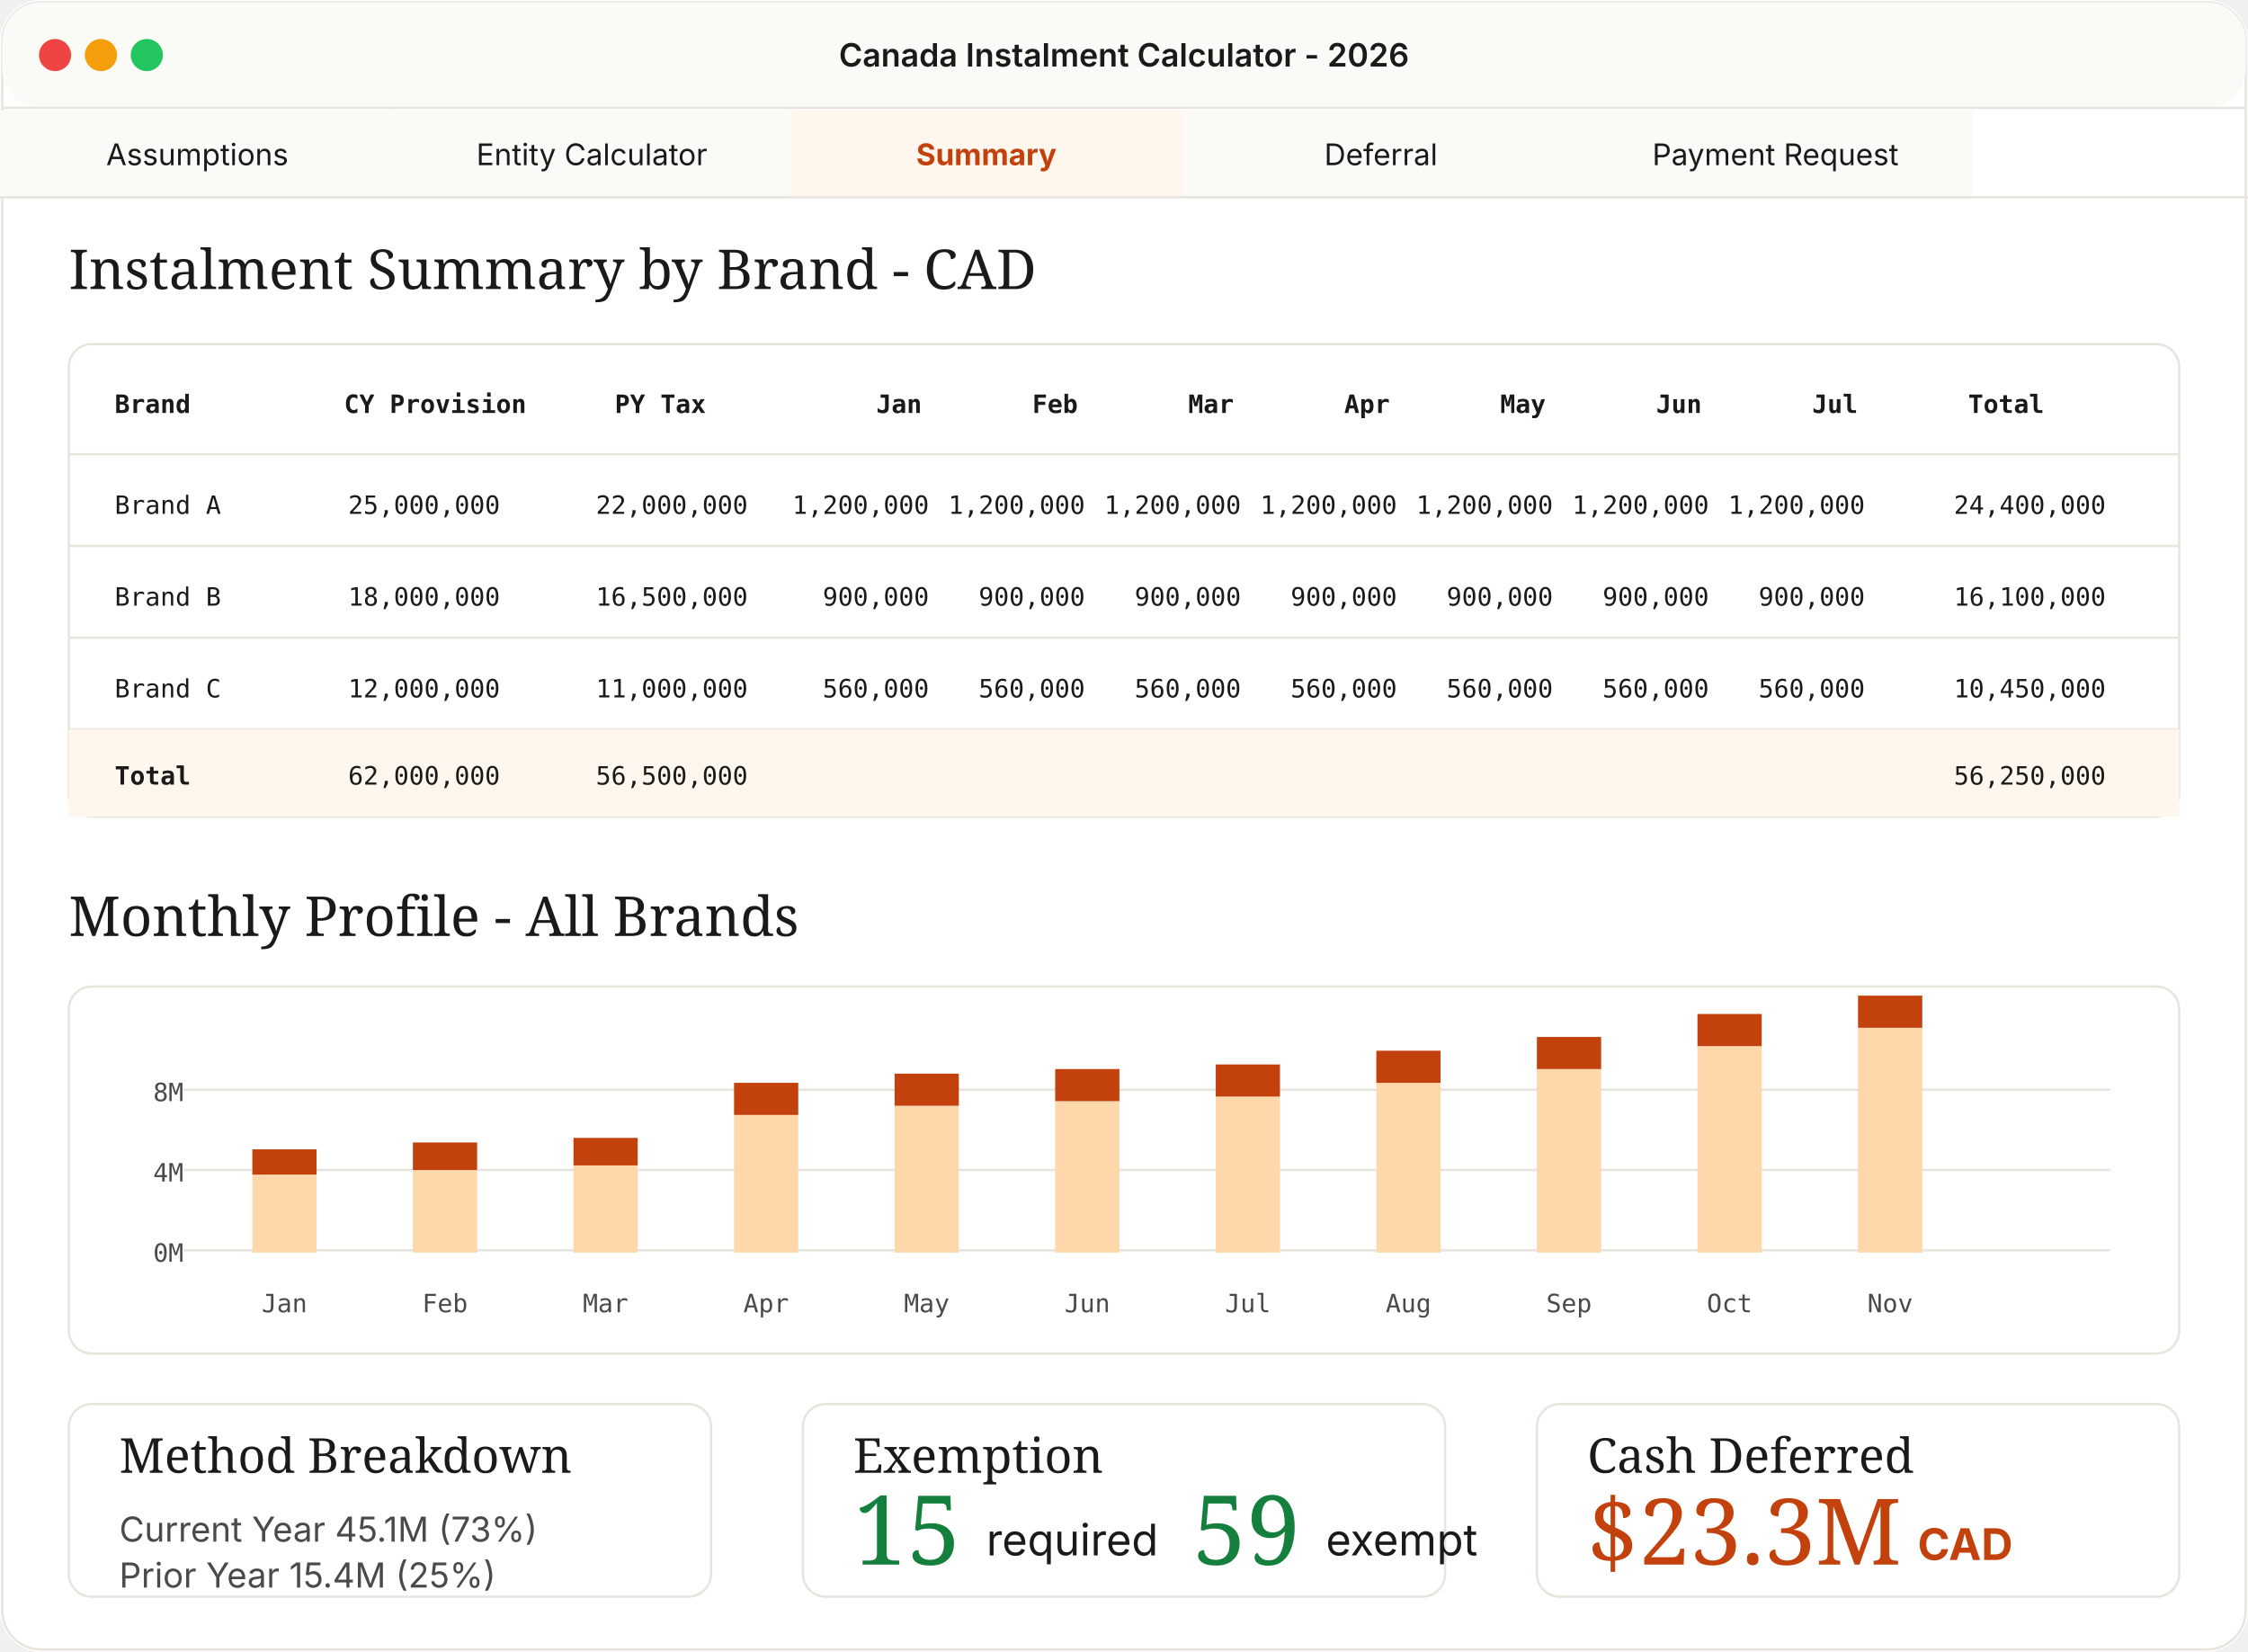
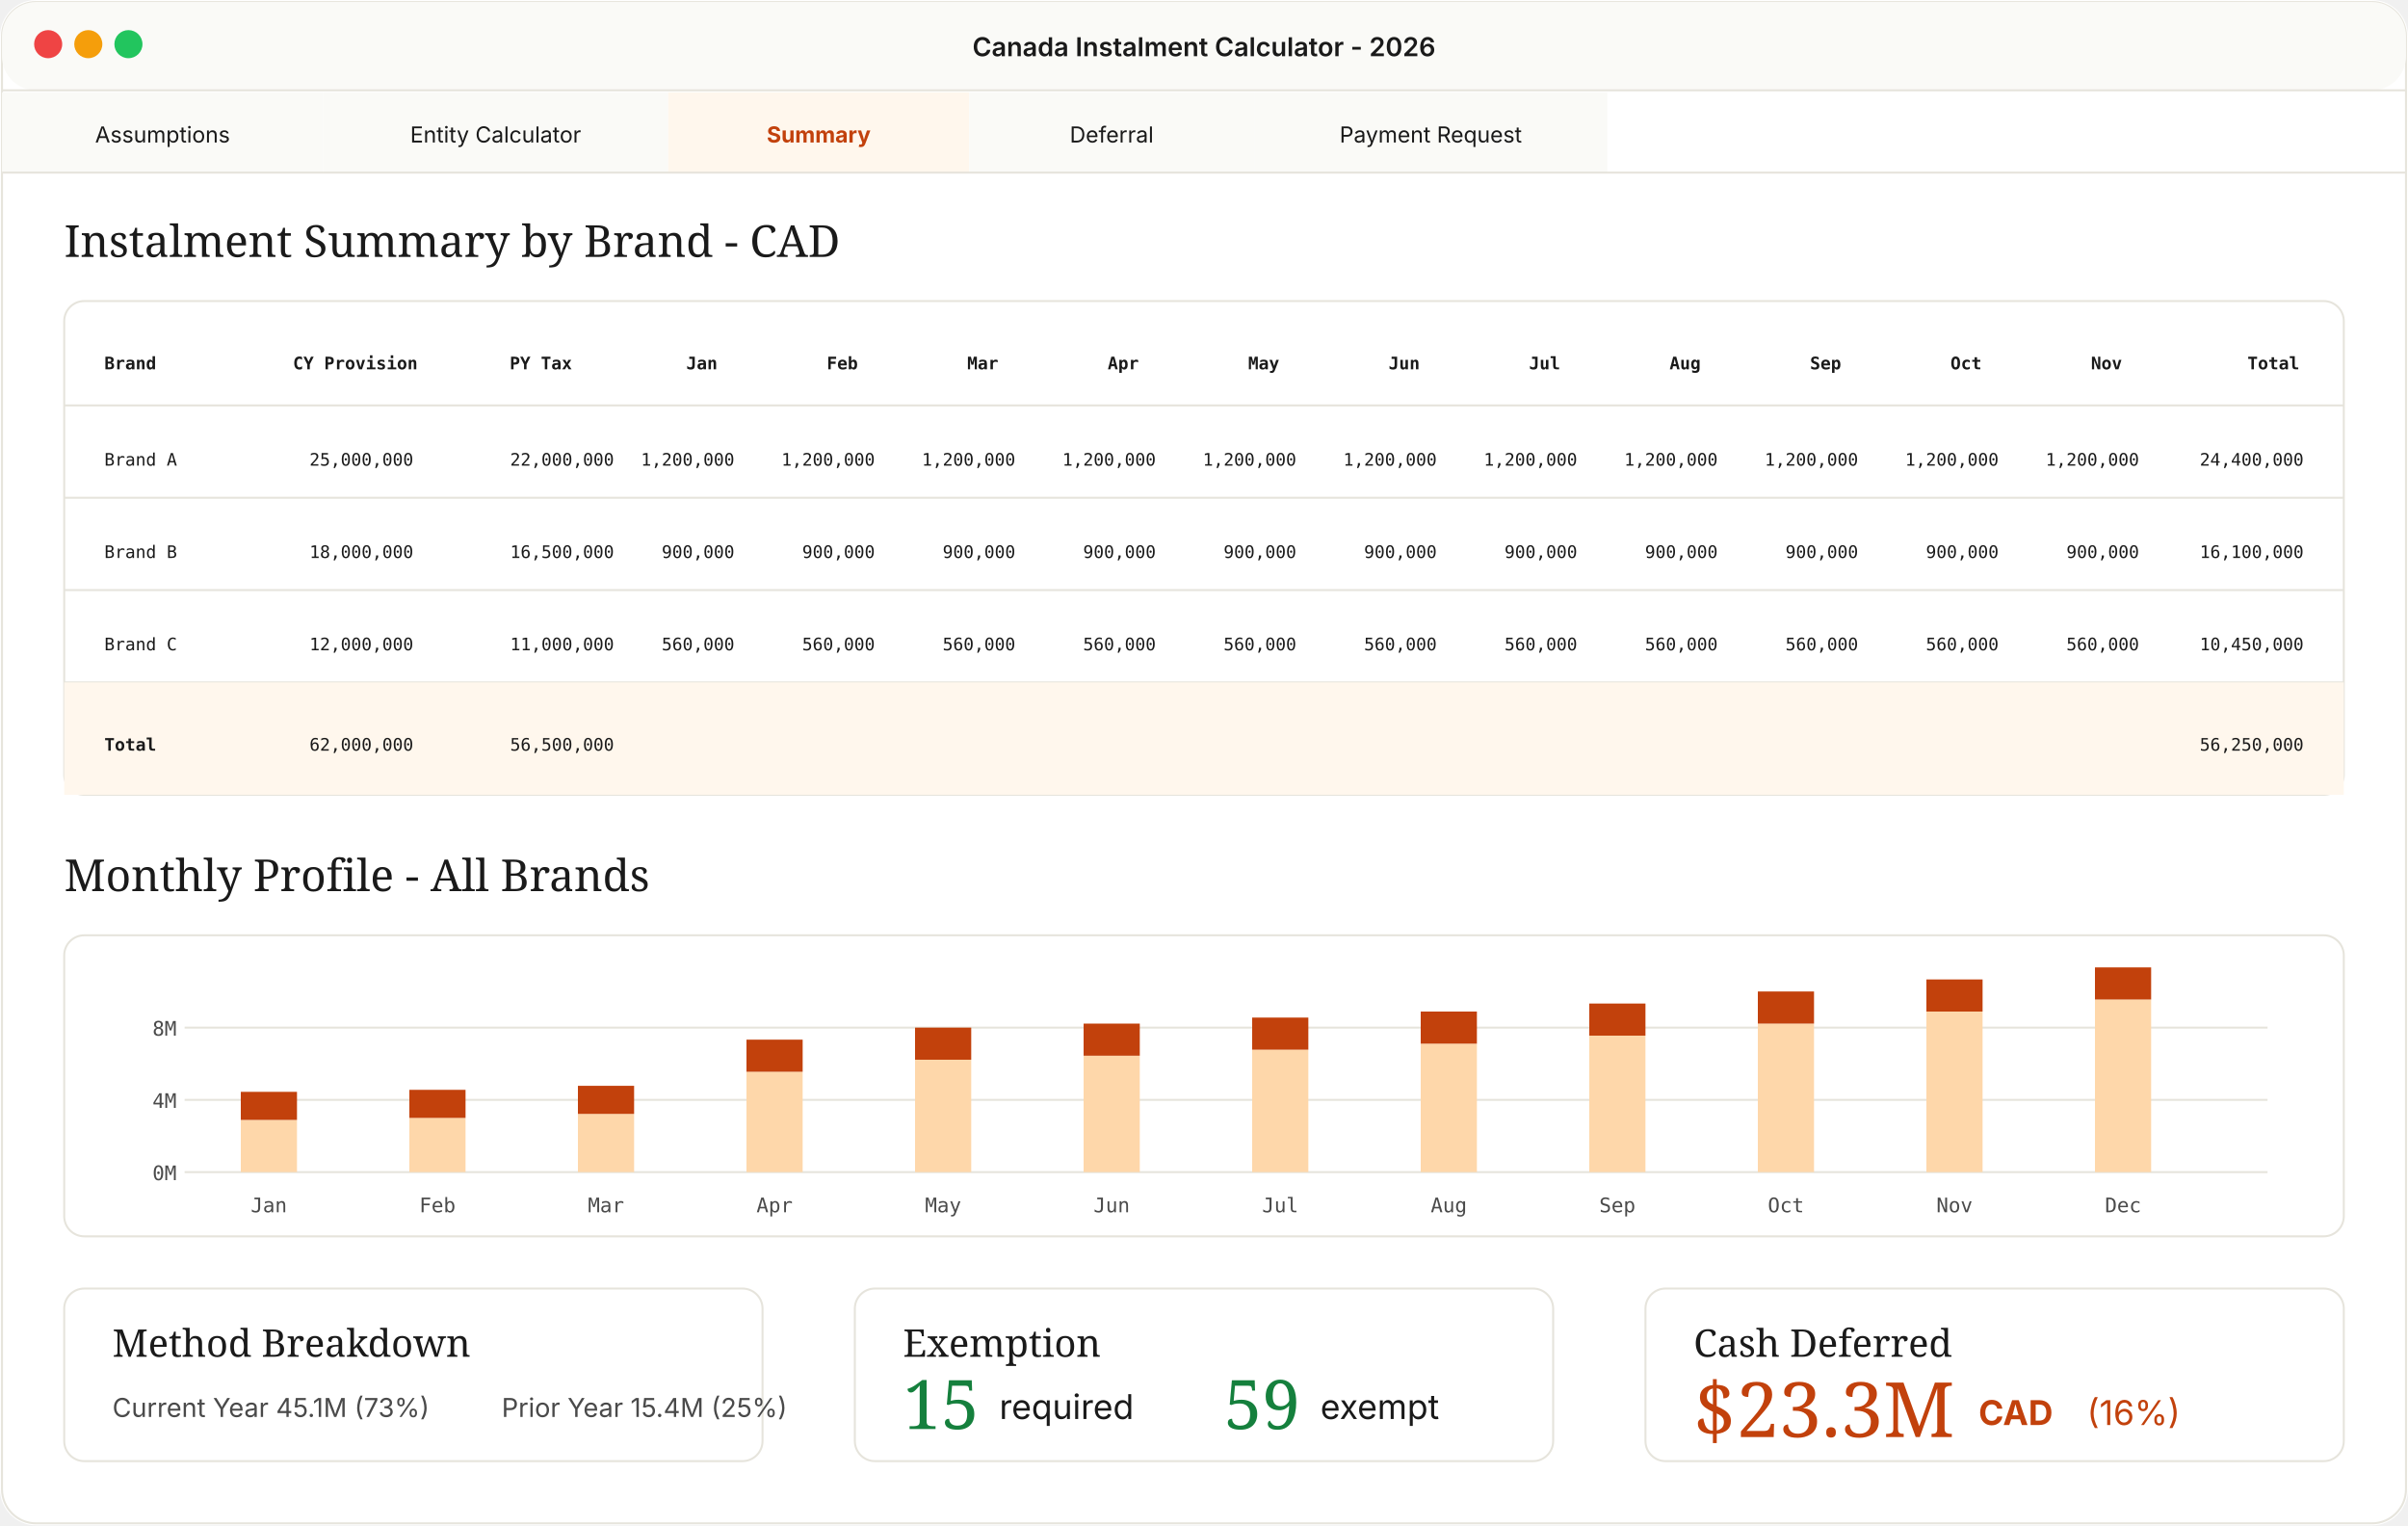
- <svg xmlns="http://www.w3.org/2000/svg" width="980" height="720" viewBox="0 0 980 720" fill="none">
-   <rect width="980" height="720" rx="18" fill="#ffffff" />
-   <rect x="1" y="1" width="978" height="718" rx="17" stroke="#e6e4dc" />
-   <rect x="1" y="1" width="978" height="46" rx="17" fill="#fafaf7" />
-   <path d="M1 47H979" stroke="#e6e4dc" />
-   <circle cx="24" cy="24" r="7" fill="#ef4444" />
-   <circle cx="44" cy="24" r="7" fill="#f59e0b" />
-   <circle cx="64" cy="24" r="7" fill="#22c55e" />
-   <text x="490" y="29" text-anchor="middle" font-family="Inter, Arial, sans-serif" font-size="14" font-weight="600" fill="#1a1a1a">Canada Instalment Calculator - 2026</text>
-   <g font-family="Inter, Arial, sans-serif" font-size="13" fill="#1a1a1a">
-     <rect x="0" y="48" width="172" height="38" fill="#fafaf7" />
-     <text x="86" y="72" text-anchor="middle">Assumptions</text>
-     <rect x="172" y="48" width="172" height="38" fill="#fafaf7" />
-     <text x="258" y="72" text-anchor="middle">Entity Calculator</text>
-     <rect x="344" y="48" width="172" height="38" fill="#fff7ed" />
-     <text x="430" y="72" text-anchor="middle" fill="#c2410c" font-weight="700">Summary</text>
-     <rect x="516" y="48" width="172" height="38" fill="#fafaf7" />
-     <text x="602" y="72" text-anchor="middle">Deferral</text>
-     <rect x="688" y="48" width="172" height="38" fill="#fafaf7" />
-     <text x="774" y="72" text-anchor="middle">Payment Request</text>
-     <path d="M0 86H980M344 86H516" stroke="#e6e4dc" />
+ <svg xmlns="http://www.w3.org/2000/svg" width="1200" height="760" viewBox="0 0 1200 760" fill="none">
+   <rect width="1200" height="760" rx="18" fill="#ffffff" />
+   <rect x="1" y="1" width="1198" height="758" rx="17" stroke="#e6e4dc" />
+   <rect x="1" y="1" width="1198" height="44" rx="17" fill="#fafaf7" />
+   <path d="M1 45H1199" stroke="#e6e4dc" />
+   <circle cx="24" cy="22" r="7" fill="#ef4444" />
+   <circle cx="44" cy="22" r="7" fill="#f59e0b" />
+   <circle cx="64" cy="22" r="7" fill="#22c55e" />
+   <text x="600" y="28" text-anchor="middle" font-family="Inter, Arial, sans-serif" font-size="13" font-weight="600" fill="#1a1a1a">Canada Instalment Calculator - 2026</text>
+   <g font-family="Inter, Arial, sans-serif" font-size="11" fill="#1a1a1a">
+     <rect x="1" y="46" width="160" height="40" fill="#fafaf7" />
+     <text x="81" y="71" text-anchor="middle">Assumptions</text>
+     <rect x="161" y="46" width="172" height="40" fill="#fafaf7" />
+     <text x="247" y="71" text-anchor="middle">Entity Calculator</text>
+     <rect x="333" y="46" width="150" height="40" fill="#fff7ed" />
+     <text x="408" y="71" text-anchor="middle" fill="#c2410c" font-weight="700">Summary</text>
+     <rect x="483" y="46" width="142" height="40" fill="#fafaf7" />
+     <text x="554" y="71" text-anchor="middle">Deferral</text>
+     <rect x="625" y="46" width="176" height="40" fill="#fafaf7" />
+     <text x="713" y="71" text-anchor="middle">Payment Request</text>
+     <path d="M1 86H1199M333 86H483" stroke="#e6e4dc" />
  </g>
-   <text x="30" y="126" font-family="Fraunces, Georgia, serif" font-size="24" font-weight="500" fill="#1a1a1a">Instalment Summary by Brand - CAD</text>
-   <rect x="30" y="150" width="920" height="206" rx="10" fill="#ffffff" stroke="#e6e4dc" />
-   <g font-family="JetBrains Mono, monospace" font-size="11" fill="#1a1a1a">
-     <text x="50" y="180" font-weight="600">Brand</text>
-     <text x="150" y="180" font-weight="600">CY Provision</text>
-     <text x="268" y="180" font-weight="600">PY Tax</text>
-     <text x="382" y="180" font-weight="600">Jan</text>
-     <text x="450" y="180" font-weight="600">Feb</text>
-     <text x="518" y="180" font-weight="600">Mar</text>
-     <text x="586" y="180" font-weight="600">Apr</text>
-     <text x="654" y="180" font-weight="600">May</text>
-     <text x="722" y="180" font-weight="600">Jun</text>
-     <text x="790" y="180" font-weight="600">Jul</text>
-     <text x="858" y="180" font-weight="600">Total</text>
-     <path d="M30 198H950M30 238H950M30 278H950M30 318H950" stroke="#e6e4dc" />
-     <text x="50" y="224">Brand A</text>
-     <text x="218" y="224" text-anchor="end">25,000,000</text>
-     <text x="326" y="224" text-anchor="end">22,000,000</text>
-     <text x="405" y="224" text-anchor="end">1,200,000</text>
-     <text x="473" y="224" text-anchor="end">1,200,000</text>
-     <text x="541" y="224" text-anchor="end">1,200,000</text>
-     <text x="609" y="224" text-anchor="end">1,200,000</text>
-     <text x="677" y="224" text-anchor="end">1,200,000</text>
-     <text x="745" y="224" text-anchor="end">1,200,000</text>
-     <text x="813" y="224" text-anchor="end">1,200,000</text>
-     <text x="918" y="224" text-anchor="end">24,400,000</text>
-     <text x="50" y="264">Brand B</text>
-     <text x="218" y="264" text-anchor="end">18,000,000</text>
-     <text x="326" y="264" text-anchor="end">16,500,000</text>
-     <text x="405" y="264" text-anchor="end">900,000</text>
-     <text x="473" y="264" text-anchor="end">900,000</text>
-     <text x="541" y="264" text-anchor="end">900,000</text>
-     <text x="609" y="264" text-anchor="end">900,000</text>
-     <text x="677" y="264" text-anchor="end">900,000</text>
-     <text x="745" y="264" text-anchor="end">900,000</text>
-     <text x="813" y="264" text-anchor="end">900,000</text>
-     <text x="918" y="264" text-anchor="end">16,100,000</text>
-     <text x="50" y="304">Brand C</text>
-     <text x="218" y="304" text-anchor="end">12,000,000</text>
-     <text x="326" y="304" text-anchor="end">11,000,000</text>
-     <text x="405" y="304" text-anchor="end">560,000</text>
-     <text x="473" y="304" text-anchor="end">560,000</text>
-     <text x="541" y="304" text-anchor="end">560,000</text>
-     <text x="609" y="304" text-anchor="end">560,000</text>
-     <text x="677" y="304" text-anchor="end">560,000</text>
-     <text x="745" y="304" text-anchor="end">560,000</text>
-     <text x="813" y="304" text-anchor="end">560,000</text>
-     <text x="918" y="304" text-anchor="end">10,450,000</text>
-     <rect x="30" y="318" width="920" height="38" fill="#fff7ed" />
-     <text x="50" y="342" font-weight="700">Total</text>
-     <text x="218" y="342" text-anchor="end">62,000,000</text>
-     <text x="326" y="342" text-anchor="end">56,500,000</text>
-     <text x="918" y="342" text-anchor="end">56,250,000</text>
+   <text x="32" y="128" font-family="Fraunces, Georgia, serif" font-size="22" font-weight="500" fill="#1a1a1a">Instalment Summary by Brand - CAD</text>
+   <rect x="32" y="150" width="1136" height="246" rx="10" fill="#ffffff" stroke="#e6e4dc" />
+   <g font-family="JetBrains Mono, monospace" font-size="8.6" fill="#1a1a1a">
+     <text x="52" y="184" font-weight="700">Brand</text>
+     <text x="146" y="184" font-weight="700">CY Provision</text>
+     <text x="254" y="184" font-weight="700">PY Tax</text>
+     <text x="342" y="184" font-weight="700">Jan</text>
+     <text x="412" y="184" font-weight="700">Feb</text>
+     <text x="482" y="184" font-weight="700">Mar</text>
+     <text x="552" y="184" font-weight="700">Apr</text>
+     <text x="622" y="184" font-weight="700">May</text>
+     <text x="692" y="184" font-weight="700">Jun</text>
+     <text x="762" y="184" font-weight="700">Jul</text>
+     <text x="832" y="184" font-weight="700">Aug</text>
+     <text x="902" y="184" font-weight="700">Sep</text>
+     <text x="972" y="184" font-weight="700">Oct</text>
+     <text x="1042" y="184" font-weight="700">Nov</text>
+     <text x="1120" y="184" font-weight="700">Total</text>
+     <path d="M32 202H1168M32 248H1168M32 294H1168M32 340H1168" stroke="#e6e4dc" />
+     <text x="52" y="232">Brand A</text>
+     <text x="206" y="232" text-anchor="end">25,000,000</text>
+     <text x="306" y="232" text-anchor="end">22,000,000</text>
+     <text x="366" y="232" text-anchor="end">1,200,000</text>
+     <text x="436" y="232" text-anchor="end">1,200,000</text>
+     <text x="506" y="232" text-anchor="end">1,200,000</text>
+     <text x="576" y="232" text-anchor="end">1,200,000</text>
+     <text x="646" y="232" text-anchor="end">1,200,000</text>
+     <text x="716" y="232" text-anchor="end">1,200,000</text>
+     <text x="786" y="232" text-anchor="end">1,200,000</text>
+     <text x="856" y="232" text-anchor="end">1,200,000</text>
+     <text x="926" y="232" text-anchor="end">1,200,000</text>
+     <text x="996" y="232" text-anchor="end">1,200,000</text>
+     <text x="1066" y="232" text-anchor="end">1,200,000</text>
+     <text x="1148" y="232" text-anchor="end">24,400,000</text>
+     <text x="52" y="278">Brand B</text>
+     <text x="206" y="278" text-anchor="end">18,000,000</text>
+     <text x="306" y="278" text-anchor="end">16,500,000</text>
+     <text x="366" y="278" text-anchor="end">900,000</text>
+     <text x="436" y="278" text-anchor="end">900,000</text>
+     <text x="506" y="278" text-anchor="end">900,000</text>
+     <text x="576" y="278" text-anchor="end">900,000</text>
+     <text x="646" y="278" text-anchor="end">900,000</text>
+     <text x="716" y="278" text-anchor="end">900,000</text>
+     <text x="786" y="278" text-anchor="end">900,000</text>
+     <text x="856" y="278" text-anchor="end">900,000</text>
+     <text x="926" y="278" text-anchor="end">900,000</text>
+     <text x="996" y="278" text-anchor="end">900,000</text>
+     <text x="1066" y="278" text-anchor="end">900,000</text>
+     <text x="1148" y="278" text-anchor="end">16,100,000</text>
+     <text x="52" y="324">Brand C</text>
+     <text x="206" y="324" text-anchor="end">12,000,000</text>
+     <text x="306" y="324" text-anchor="end">11,000,000</text>
+     <text x="366" y="324" text-anchor="end">560,000</text>
+     <text x="436" y="324" text-anchor="end">560,000</text>
+     <text x="506" y="324" text-anchor="end">560,000</text>
+     <text x="576" y="324" text-anchor="end">560,000</text>
+     <text x="646" y="324" text-anchor="end">560,000</text>
+     <text x="716" y="324" text-anchor="end">560,000</text>
+     <text x="786" y="324" text-anchor="end">560,000</text>
+     <text x="856" y="324" text-anchor="end">560,000</text>
+     <text x="926" y="324" text-anchor="end">560,000</text>
+     <text x="996" y="324" text-anchor="end">560,000</text>
+     <text x="1066" y="324" text-anchor="end">560,000</text>
+     <text x="1148" y="324" text-anchor="end">10,450,000</text>
+     <rect x="32" y="340" width="1136" height="56" fill="#fff7ed" />
+     <text x="52" y="374" font-weight="700">Total</text>
+     <text x="206" y="374" text-anchor="end">62,000,000</text>
+     <text x="306" y="374" text-anchor="end">56,500,000</text>
+     <text x="1148" y="374" text-anchor="end">56,250,000</text>
  </g>
-   <text x="30" y="408" font-family="Fraunces, Georgia, serif" font-size="24" font-weight="500" fill="#1a1a1a">Monthly Profile - All Brands</text>
-   <rect x="30" y="430" width="920" height="160" rx="10" fill="#ffffff" stroke="#e6e4dc" />
-   <path d="M80 545H920M80 510H920M80 475H920" stroke="#e6e4dc" />
+   <text x="32" y="444" font-family="Fraunces, Georgia, serif" font-size="22" font-weight="500" fill="#1a1a1a">Monthly Profile - All Brands</text>
+   <rect x="32" y="466" width="1136" height="150" rx="10" fill="#ffffff" stroke="#e6e4dc" />
+   <path d="M92 584H1130M92 548H1130M92 512H1130" stroke="#e6e4dc" />
  <g>
-     <rect x="110" y="512" width="28" height="34" fill="#fed7aa" />
-     <rect x="110" y="501" width="28" height="11" fill="#c2410c" />
-     <rect x="180" y="510" width="28" height="36" fill="#fed7aa" />
-     <rect x="180" y="498" width="28" height="12" fill="#c2410c" />
-     <rect x="250" y="508" width="28" height="38" fill="#fed7aa" />
-     <rect x="250" y="496" width="28" height="12" fill="#c2410c" />
-     <rect x="320" y="486" width="28" height="60" fill="#fed7aa" />
-     <rect x="320" y="472" width="28" height="14" fill="#c2410c" />
-     <rect x="390" y="482" width="28" height="64" fill="#fed7aa" />
-     <rect x="390" y="468" width="28" height="14" fill="#c2410c" />
-     <rect x="460" y="480" width="28" height="66" fill="#fed7aa" />
-     <rect x="460" y="466" width="28" height="14" fill="#c2410c" />
-     <rect x="530" y="478" width="28" height="68" fill="#fed7aa" />
-     <rect x="530" y="464" width="28" height="14" fill="#c2410c" />
-     <rect x="600" y="472" width="28" height="74" fill="#fed7aa" />
-     <rect x="600" y="458" width="28" height="14" fill="#c2410c" />
-     <rect x="670" y="466" width="28" height="80" fill="#fed7aa" />
-     <rect x="670" y="452" width="28" height="14" fill="#c2410c" />
-     <rect x="740" y="456" width="28" height="90" fill="#fed7aa" />
-     <rect x="740" y="442" width="28" height="14" fill="#c2410c" />
-     <rect x="810" y="448" width="28" height="98" fill="#fed7aa" />
-     <rect x="810" y="434" width="28" height="14" fill="#c2410c" />
+     <rect x="120" y="558" width="28" height="26" fill="#fed7aa" />
+     <rect x="120" y="544" width="28" height="14" fill="#c2410c" />
+     <rect x="204" y="557" width="28" height="27" fill="#fed7aa" />
+     <rect x="204" y="543" width="28" height="14" fill="#c2410c" />
+     <rect x="288" y="555" width="28" height="29" fill="#fed7aa" />
+     <rect x="288" y="541" width="28" height="14" fill="#c2410c" />
+     <rect x="372" y="534" width="28" height="50" fill="#fed7aa" />
+     <rect x="372" y="518" width="28" height="16" fill="#c2410c" />
+     <rect x="456" y="528" width="28" height="56" fill="#fed7aa" />
+     <rect x="456" y="512" width="28" height="16" fill="#c2410c" />
+     <rect x="540" y="526" width="28" height="58" fill="#fed7aa" />
+     <rect x="540" y="510" width="28" height="16" fill="#c2410c" />
+     <rect x="624" y="523" width="28" height="61" fill="#fed7aa" />
+     <rect x="624" y="507" width="28" height="16" fill="#c2410c" />
+     <rect x="708" y="520" width="28" height="64" fill="#fed7aa" />
+     <rect x="708" y="504" width="28" height="16" fill="#c2410c" />
+     <rect x="792" y="516" width="28" height="68" fill="#fed7aa" />
+     <rect x="792" y="500" width="28" height="16" fill="#c2410c" />
+     <rect x="876" y="510" width="28" height="74" fill="#fed7aa" />
+     <rect x="876" y="494" width="28" height="16" fill="#c2410c" />
+     <rect x="960" y="504" width="28" height="80" fill="#fed7aa" />
+     <rect x="960" y="488" width="28" height="16" fill="#c2410c" />
+     <rect x="1044" y="498" width="28" height="86" fill="#fed7aa" />
+     <rect x="1044" y="482" width="28" height="16" fill="#c2410c" />
  </g>
-   <g font-family="JetBrains Mono, monospace" font-size="11" fill="#4a4a4a">
-     <text x="80" y="550" text-anchor="end">0M</text>
-     <text x="80" y="515" text-anchor="end">4M</text>
-     <text x="80" y="480" text-anchor="end">8M</text>
-     <text x="124" y="572" text-anchor="middle">Jan</text>
-     <text x="194" y="572" text-anchor="middle">Feb</text>
-     <text x="264" y="572" text-anchor="middle">Mar</text>
-     <text x="334" y="572" text-anchor="middle">Apr</text>
-     <text x="404" y="572" text-anchor="middle">May</text>
-     <text x="474" y="572" text-anchor="middle">Jun</text>
-     <text x="544" y="572" text-anchor="middle">Jul</text>
-     <text x="614" y="572" text-anchor="middle">Aug</text>
-     <text x="684" y="572" text-anchor="middle">Sep</text>
-     <text x="754" y="572" text-anchor="middle">Oct</text>
-     <text x="824" y="572" text-anchor="middle">Nov</text>
+   <g font-family="JetBrains Mono, monospace" font-size="10" fill="#4a4a4a">
+     <text x="88" y="588" text-anchor="end">0M</text>
+     <text x="88" y="552" text-anchor="end">4M</text>
+     <text x="88" y="516" text-anchor="end">8M</text>
+     <text x="134" y="604" text-anchor="middle">Jan</text>
+     <text x="218" y="604" text-anchor="middle">Feb</text>
+     <text x="302" y="604" text-anchor="middle">Mar</text>
+     <text x="386" y="604" text-anchor="middle">Apr</text>
+     <text x="470" y="604" text-anchor="middle">May</text>
+     <text x="554" y="604" text-anchor="middle">Jun</text>
+     <text x="638" y="604" text-anchor="middle">Jul</text>
+     <text x="722" y="604" text-anchor="middle">Aug</text>
+     <text x="806" y="604" text-anchor="middle">Sep</text>
+     <text x="890" y="604" text-anchor="middle">Oct</text>
+     <text x="974" y="604" text-anchor="middle">Nov</text>
+     <text x="1058" y="604" text-anchor="middle">Dec</text>
  </g>
-   <rect x="30" y="612" width="280" height="84" rx="10" fill="#ffffff" stroke="#e6e4dc" />
-   <text x="52" y="642" font-family="Fraunces, Georgia, serif" font-size="21" font-weight="500" fill="#1a1a1a">Method Breakdown</text>
-   <text x="52" y="672" font-family="Inter, Arial, sans-serif" font-size="15" fill="#4a4a4a">Current Year 45.1M (73%)</text>
-   <text x="52" y="692" font-family="Inter, Arial, sans-serif" font-size="15" fill="#4a4a4a">Prior Year 15.4M (25%)</text>
-   <rect x="350" y="612" width="280" height="84" rx="10" fill="#ffffff" stroke="#e6e4dc" />
-   <text x="372" y="642" font-family="Fraunces, Georgia, serif" font-size="21" font-weight="500" fill="#1a1a1a">Exemption</text>
-   <text x="372" y="682" font-family="Fraunces, Georgia, serif" font-size="42" font-weight="500" fill="#15803d">15</text>
-   <text x="430" y="678" font-family="Inter, Arial, sans-serif" font-size="19" fill="#1a1a1a">required</text>
-   <text x="520" y="682" font-family="Fraunces, Georgia, serif" font-size="42" font-weight="500" fill="#15803d">59</text>
-   <text x="578" y="678" font-family="Inter, Arial, sans-serif" font-size="19" fill="#1a1a1a">exempt</text>
-   <rect x="670" y="612" width="280" height="84" rx="10" fill="#ffffff" stroke="#e6e4dc" />
-   <text x="692" y="642" font-family="Fraunces, Georgia, serif" font-size="21" font-weight="500" fill="#1a1a1a">Cash Deferred</text>
-   <text x="692" y="682" font-family="Fraunces, Georgia, serif" font-size="40" font-weight="500" fill="#c2410c">$23.3M</text>
-   <text x="836" y="680" font-family="Inter, Arial, sans-serif" font-size="19" font-weight="700" fill="#c2410c">CAD</text>
+   <rect x="32" y="642" width="348" height="86" rx="10" fill="#ffffff" stroke="#e6e4dc" />
+   <text x="56" y="676" font-family="Fraunces, Georgia, serif" font-size="19" font-weight="500" fill="#1a1a1a">Method Breakdown</text>
+   <text x="56" y="706" font-family="Inter, Arial, sans-serif" font-size="13" fill="#4a4a4a">Current Year 45.1M (73%)</text>
+   <text x="250" y="706" font-family="Inter, Arial, sans-serif" font-size="13" fill="#4a4a4a">Prior Year 15.4M (25%)</text>
+   <rect x="426" y="642" width="348" height="86" rx="10" fill="#ffffff" stroke="#e6e4dc" />
+   <text x="450" y="676" font-family="Fraunces, Georgia, serif" font-size="19" font-weight="500" fill="#1a1a1a">Exemption</text>
+   <text x="450" y="712" font-family="Fraunces, Georgia, serif" font-size="34" font-weight="500" fill="#15803d">15</text>
+   <text x="498" y="707" font-family="Inter, Arial, sans-serif" font-size="17" fill="#1a1a1a">required</text>
+   <text x="610" y="712" font-family="Fraunces, Georgia, serif" font-size="34" font-weight="500" fill="#15803d">59</text>
+   <text x="658" y="707" font-family="Inter, Arial, sans-serif" font-size="17" fill="#1a1a1a">exempt</text>
+   <rect x="820" y="642" width="348" height="86" rx="10" fill="#ffffff" stroke="#e6e4dc" />
+   <text x="844" y="676" font-family="Fraunces, Georgia, serif" font-size="19" font-weight="500" fill="#1a1a1a">Cash Deferred</text>
+   <text x="844" y="716" font-family="Fraunces, Georgia, serif" font-size="38" font-weight="500" fill="#c2410c">$23.3M</text>
+   <text x="986" y="710" font-family="Inter, Arial, sans-serif" font-size="17" font-weight="700" fill="#c2410c">CAD</text>
+   <text x="1040" y="710" font-family="Inter, Arial, sans-serif" font-size="17" fill="#c2410c">(16%)</text>
</svg>
